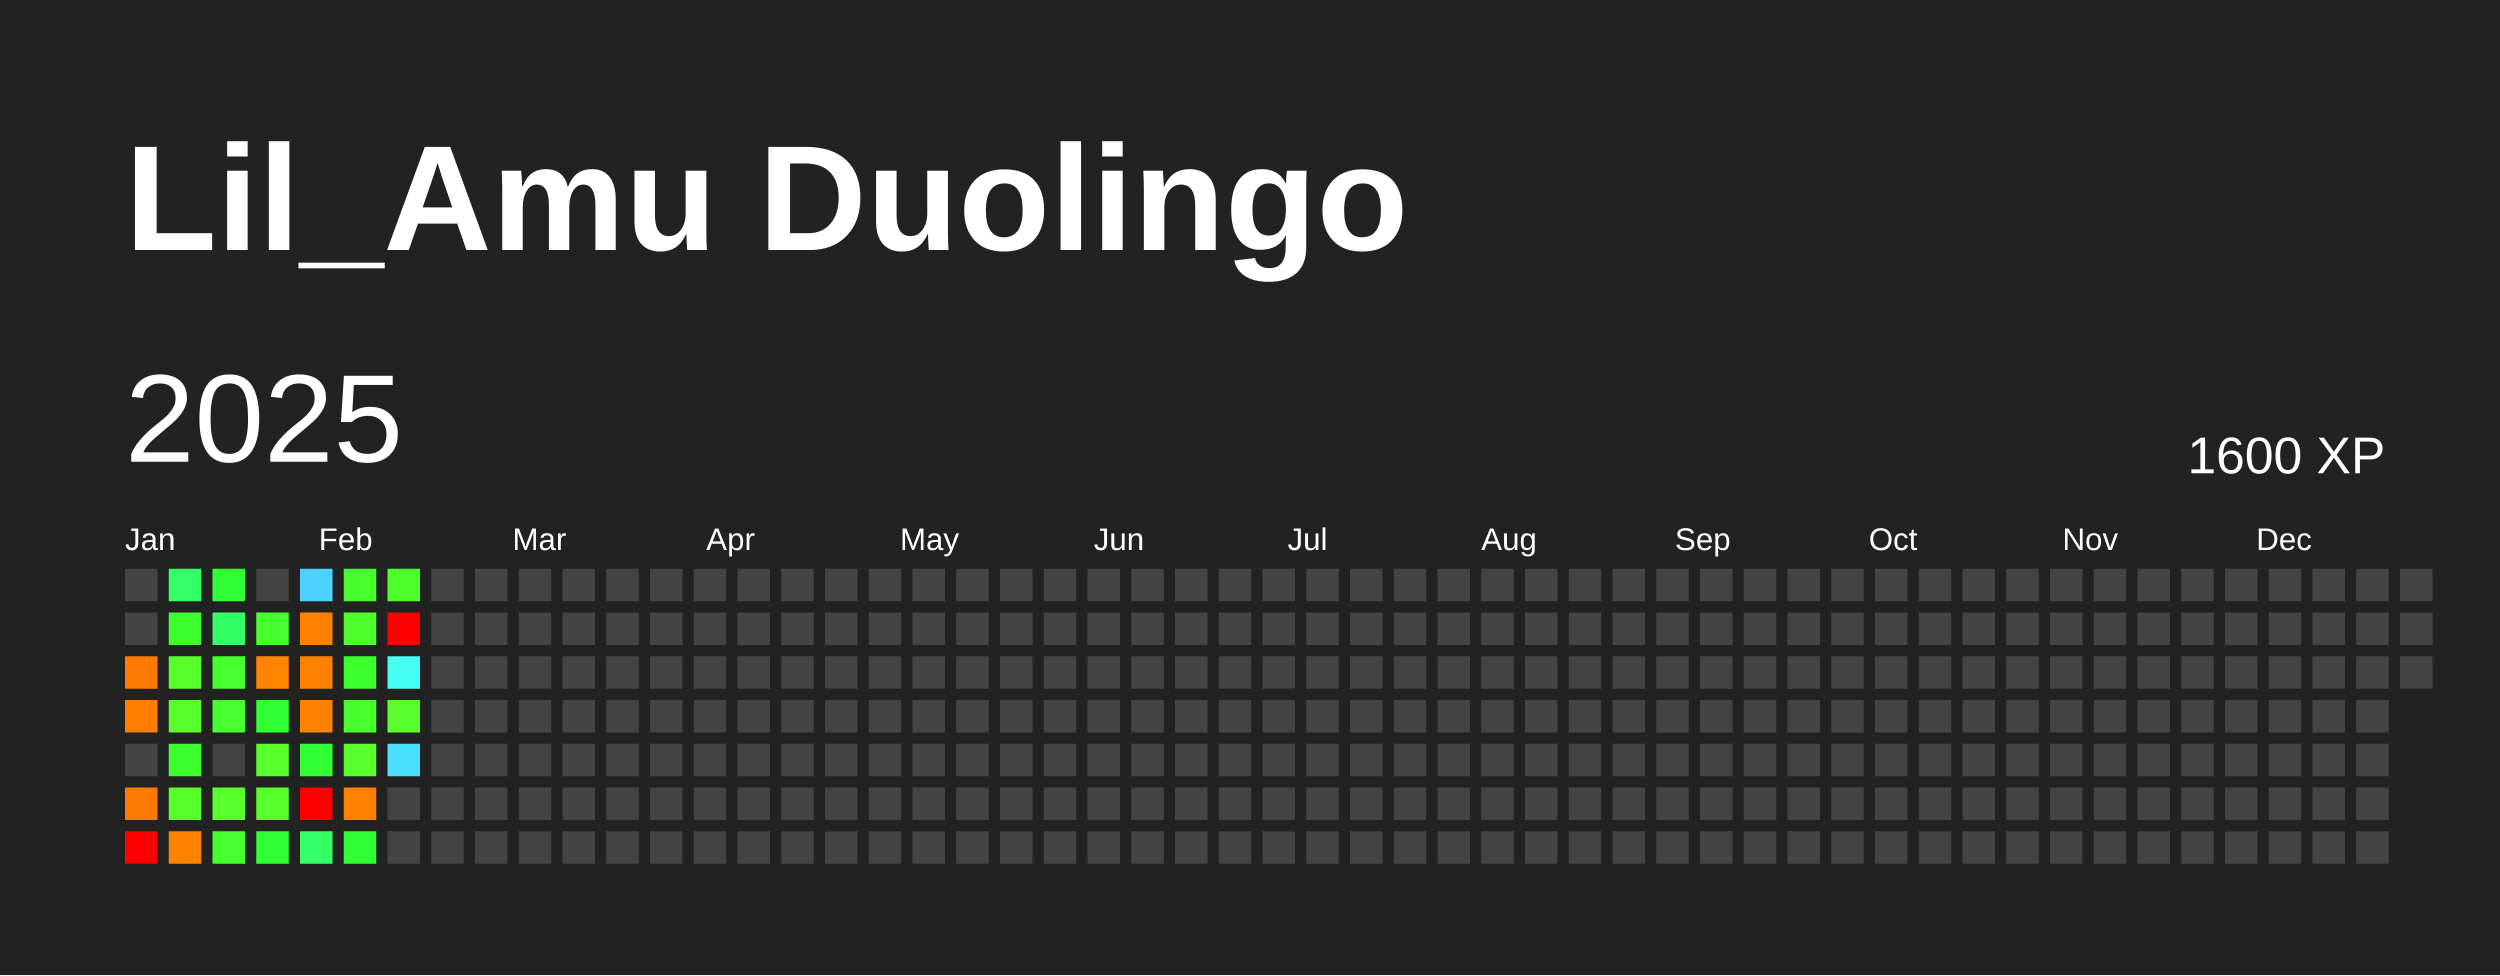
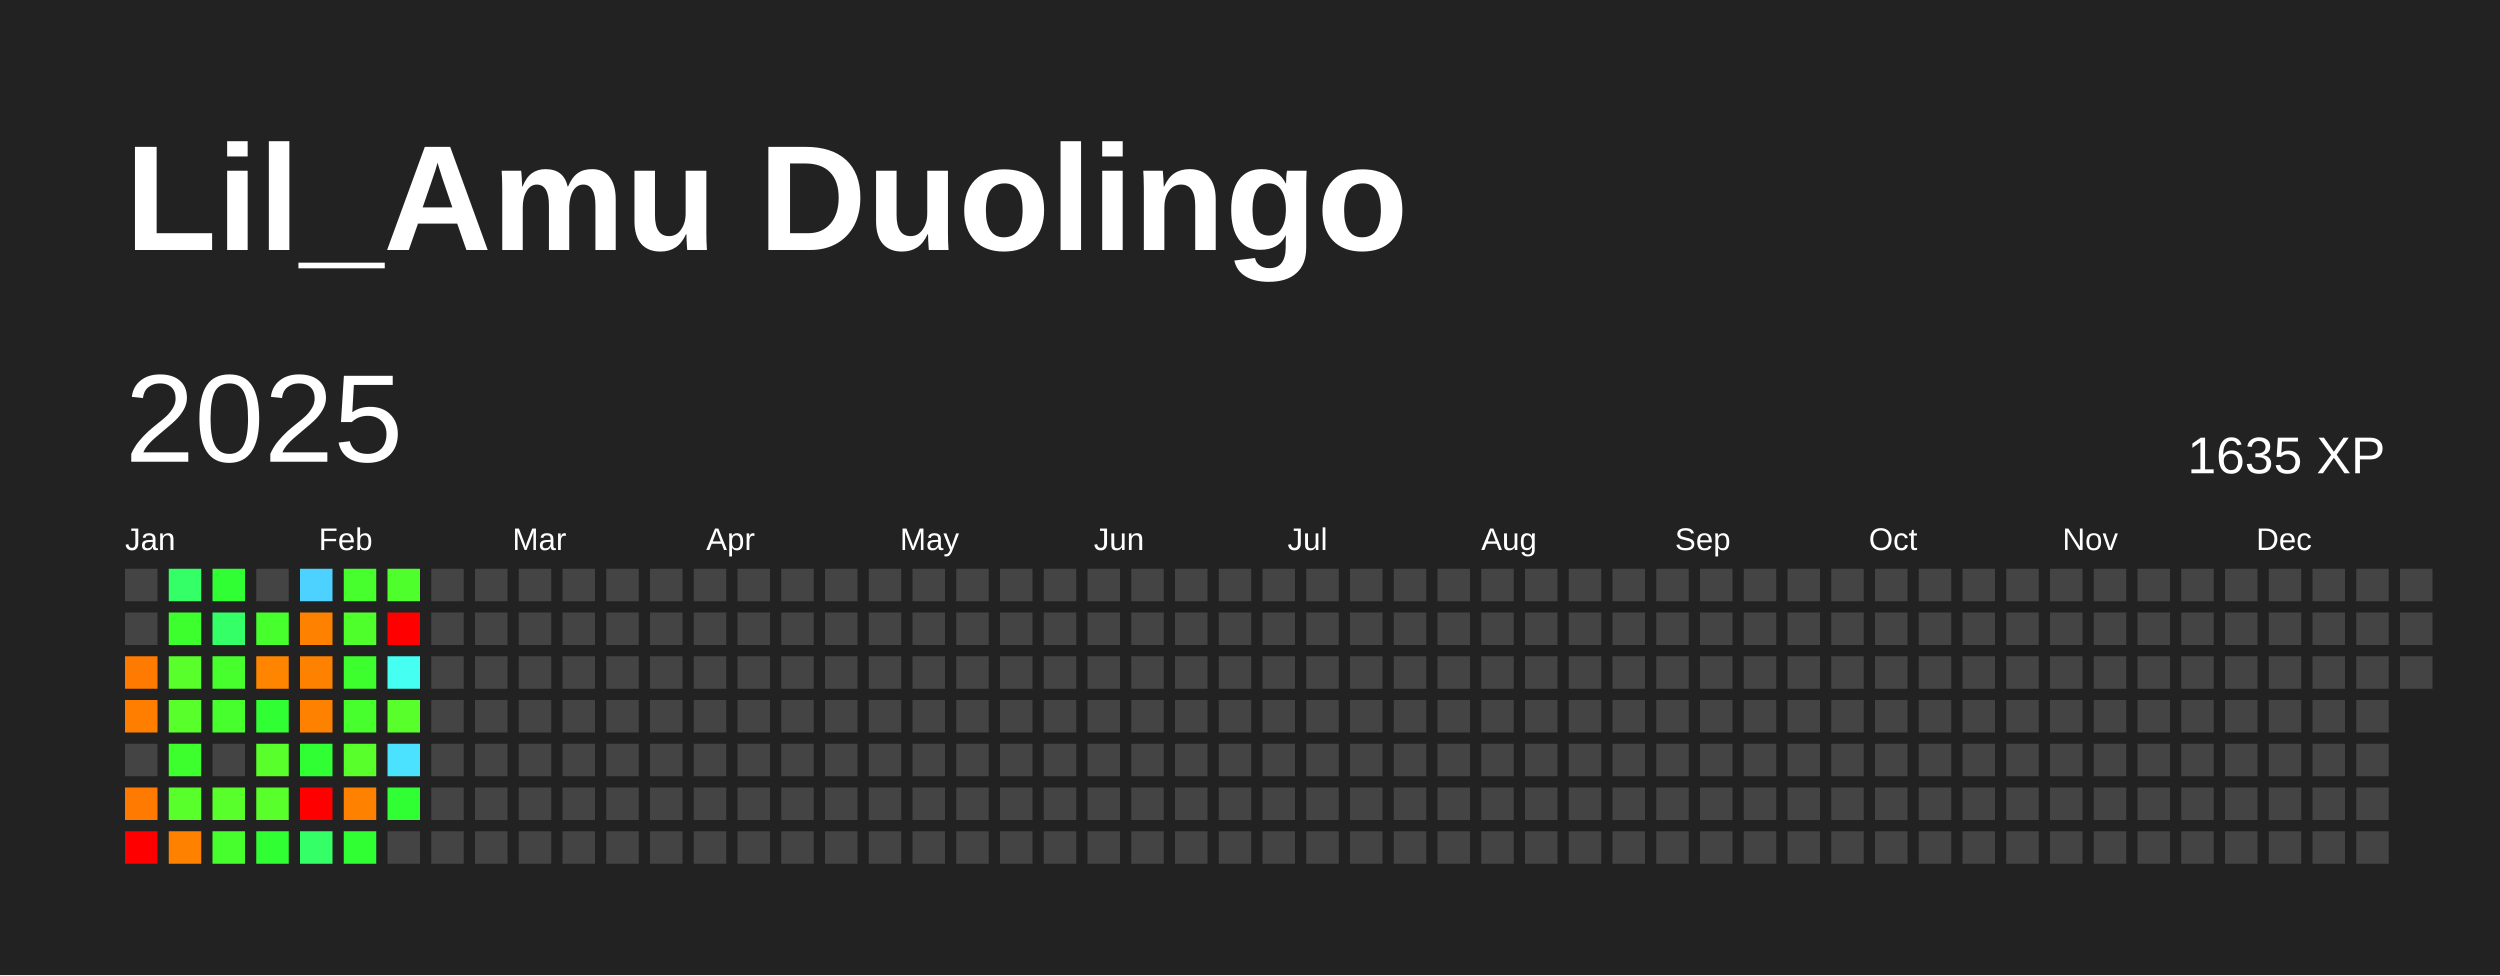
<svg xmlns="http://www.w3.org/2000/svg" baseProfile="full" height="78mm" version="1.1" viewBox="0,0,200,78" width="200mm">
  <defs />
  <rect fill="#222222" height="78" width="200" x="0" y="0" />
  <text fill="#FFFFFF" style="font-size:12px; font-family:Arial; font-weight:bold;" x="10" y="20">Lil_Amu Duolingo</text>
  <text dominant-baseline="hanging" fill="#FFFFFF" style="font-size:10.0px; font-family:Arial;" x="10" y="30">2025</text>
-   <text dominant-baseline="hanging" fill="#FFFFFF" style="font-size:4.125px; font-family:Arial;" x="175" y="35">1600 XP</text>
+   <text dominant-baseline="hanging" fill="#FFFFFF" style="font-size:4.125px; font-family:Arial;" x="175" y="35">1635 XP</text>
  <text fill="#FFFFFF" style="font-size:2.5px; font-family:Arial" x="10.0" y="44">Jan</text>
  <text fill="#FFFFFF" style="font-size:2.5px; font-family:Arial" x="25.5" y="44">Feb</text>
  <text fill="#FFFFFF" style="font-size:2.5px; font-family:Arial" x="41.0" y="44">Mar</text>
  <text fill="#FFFFFF" style="font-size:2.5px; font-family:Arial" x="56.5" y="44">Apr</text>
  <text fill="#FFFFFF" style="font-size:2.5px; font-family:Arial" x="72.0" y="44">May</text>
  <text fill="#FFFFFF" style="font-size:2.5px; font-family:Arial" x="87.5" y="44">Jun</text>
  <text fill="#FFFFFF" style="font-size:2.5px; font-family:Arial" x="103.0" y="44">Jul</text>
  <text fill="#FFFFFF" style="font-size:2.5px; font-family:Arial" x="118.5" y="44">Aug</text>
  <text fill="#FFFFFF" style="font-size:2.5px; font-family:Arial" x="134.0" y="44">Sep</text>
  <text fill="#FFFFFF" style="font-size:2.5px; font-family:Arial" x="149.5" y="44">Oct</text>
  <text fill="#FFFFFF" style="font-size:2.5px; font-family:Arial" x="165.0" y="44">Nov</text>
  <text fill="#FFFFFF" style="font-size:2.5px; font-family:Arial" x="180.5" y="44">Dec</text>
  <rect fill="#444444" height="2.6" width="2.6" x="10.0" y="45.5" />
  <rect fill="#444444" height="2.6" width="2.6" x="10.0" y="49.0" />
  <rect fill="#ff7a00" height="2.6" width="2.6" x="10.0" y="52.5" />
  <rect fill="#ff7e00" height="2.6" width="2.6" x="10.0" y="56.0" />
  <rect fill="#444444" height="2.6" width="2.6" x="10.0" y="59.5" />
  <rect fill="#ff7a00" height="2.6" width="2.6" x="10.0" y="63.0" />
  <rect fill="red" height="2.6" width="2.6" x="10.0" y="66.5" />
  <rect fill="#35ff67" height="2.6" width="2.6" x="13.5" y="45.5" />
  <rect fill="#3dff2e" height="2.6" width="2.6" x="13.5" y="49.0" />
  <rect fill="#58ff2a" height="2.6" width="2.6" x="13.5" y="52.5" />
  <rect fill="#58ff2a" height="2.6" width="2.6" x="13.5" y="56.0" />
  <rect fill="#3dff2e" height="2.6" width="2.6" x="13.5" y="59.5" />
  <rect fill="#58ff2a" height="2.6" width="2.6" x="13.5" y="63.0" />
  <rect fill="#ff8100" height="2.6" width="2.6" x="13.5" y="66.5" />
  <rect fill="#30ff33" height="2.6" width="2.6" x="17.0" y="45.5" />
  <rect fill="#35ff67" height="2.6" width="2.6" x="17.0" y="49.0" />
  <rect fill="#46ff2c" height="2.6" width="2.6" x="17.0" y="52.5" />
  <rect fill="#46ff2c" height="2.6" width="2.6" x="17.0" y="56.0" />
  <rect fill="#444444" height="2.6" width="2.6" x="17.0" y="59.5" />
  <rect fill="#58ff2a" height="2.6" width="2.6" x="17.0" y="63.0" />
  <rect fill="#46ff2c" height="2.6" width="2.6" x="17.0" y="66.5" />
  <rect fill="#444444" height="2.6" width="2.6" x="20.5" y="45.5" />
  <rect fill="#46ff2c" height="2.6" width="2.6" x="20.5" y="49.0" />
  <rect fill="#ff8500" height="2.6" width="2.6" x="20.5" y="52.5" />
  <rect fill="#30ff33" height="2.6" width="2.6" x="20.5" y="56.0" />
  <rect fill="#58ff2a" height="2.6" width="2.6" x="20.5" y="59.5" />
  <rect fill="#58ff2a" height="2.6" width="2.6" x="20.5" y="63.0" />
  <rect fill="#30ff33" height="2.6" width="2.6" x="20.5" y="66.5" />
  <rect fill="#4dd2ff" height="2.6" width="2.6" x="24.0" y="45.5" />
  <rect fill="#ff8100" height="2.6" width="2.6" x="24.0" y="49.0" />
  <rect fill="#ff8100" height="2.6" width="2.6" x="24.0" y="52.5" />
  <rect fill="#ff8100" height="2.6" width="2.6" x="24.0" y="56.0" />
  <rect fill="#30ff33" height="2.6" width="2.6" x="24.0" y="59.5" />
  <rect fill="red" height="2.6" width="2.6" x="24.0" y="63.0" />
  <rect fill="#35ff67" height="2.6" width="2.6" x="24.0" y="66.5" />
  <rect fill="#46ff2c" height="2.6" width="2.6" x="27.5" y="45.5" />
  <rect fill="#4fff2b" height="2.6" width="2.6" x="27.5" y="49.0" />
  <rect fill="#3dff2e" height="2.6" width="2.6" x="27.5" y="52.5" />
  <rect fill="#46ff2c" height="2.6" width="2.6" x="27.5" y="56.0" />
  <rect fill="#58ff2a" height="2.6" width="2.6" x="27.5" y="59.5" />
  <rect fill="#ff8100" height="2.6" width="2.6" x="27.5" y="63.0" />
  <rect fill="#30ff33" height="2.6" width="2.6" x="27.5" y="66.5" />
  <rect fill="#4fff2b" height="2.6" width="2.6" x="31.0" y="45.5" />
  <rect fill="red" height="2.6" width="2.6" x="31.0" y="49.0" />
  <rect fill="#45fff2" height="2.6" width="2.6" x="31.0" y="52.5" />
  <rect fill="#58ff2a" height="2.6" width="2.6" x="31.0" y="56.0" />
  <rect fill="#4be2ff" height="2.6" width="2.6" x="31.0" y="59.5" />
-   <rect fill="#444444" height="2.6" width="2.6" x="31.0" y="63.0" />
+   <rect fill="#30ff33" height="2.6" width="2.6" x="31.0" y="63.0" />
  <rect fill="#444444" height="2.6" width="2.6" x="31.0" y="66.5" />
  <rect fill="#444444" height="2.6" width="2.6" x="34.5" y="45.5" />
  <rect fill="#444444" height="2.6" width="2.6" x="34.5" y="49.0" />
  <rect fill="#444444" height="2.6" width="2.6" x="34.5" y="52.5" />
  <rect fill="#444444" height="2.6" width="2.6" x="34.5" y="56.0" />
  <rect fill="#444444" height="2.6" width="2.6" x="34.5" y="59.5" />
  <rect fill="#444444" height="2.6" width="2.6" x="34.5" y="63.0" />
  <rect fill="#444444" height="2.6" width="2.6" x="34.5" y="66.5" />
  <rect fill="#444444" height="2.6" width="2.6" x="38.0" y="45.5" />
  <rect fill="#444444" height="2.6" width="2.6" x="38.0" y="49.0" />
  <rect fill="#444444" height="2.6" width="2.6" x="38.0" y="52.5" />
  <rect fill="#444444" height="2.6" width="2.6" x="38.0" y="56.0" />
  <rect fill="#444444" height="2.6" width="2.6" x="38.0" y="59.5" />
  <rect fill="#444444" height="2.6" width="2.6" x="38.0" y="63.0" />
  <rect fill="#444444" height="2.6" width="2.6" x="38.0" y="66.5" />
  <rect fill="#444444" height="2.6" width="2.6" x="41.5" y="45.5" />
  <rect fill="#444444" height="2.6" width="2.6" x="41.5" y="49.0" />
  <rect fill="#444444" height="2.6" width="2.6" x="41.5" y="52.5" />
  <rect fill="#444444" height="2.6" width="2.6" x="41.5" y="56.0" />
  <rect fill="#444444" height="2.6" width="2.6" x="41.5" y="59.5" />
  <rect fill="#444444" height="2.6" width="2.6" x="41.5" y="63.0" />
  <rect fill="#444444" height="2.6" width="2.6" x="41.5" y="66.5" />
  <rect fill="#444444" height="2.6" width="2.6" x="45.0" y="45.5" />
  <rect fill="#444444" height="2.6" width="2.6" x="45.0" y="49.0" />
  <rect fill="#444444" height="2.6" width="2.6" x="45.0" y="52.5" />
  <rect fill="#444444" height="2.6" width="2.6" x="45.0" y="56.0" />
  <rect fill="#444444" height="2.6" width="2.6" x="45.0" y="59.5" />
  <rect fill="#444444" height="2.6" width="2.6" x="45.0" y="63.0" />
  <rect fill="#444444" height="2.6" width="2.6" x="45.0" y="66.5" />
  <rect fill="#444444" height="2.6" width="2.6" x="48.5" y="45.5" />
  <rect fill="#444444" height="2.6" width="2.6" x="48.5" y="49.0" />
  <rect fill="#444444" height="2.6" width="2.6" x="48.5" y="52.5" />
  <rect fill="#444444" height="2.6" width="2.6" x="48.5" y="56.0" />
  <rect fill="#444444" height="2.6" width="2.6" x="48.5" y="59.5" />
  <rect fill="#444444" height="2.6" width="2.6" x="48.5" y="63.0" />
  <rect fill="#444444" height="2.6" width="2.6" x="48.5" y="66.5" />
  <rect fill="#444444" height="2.6" width="2.6" x="52.0" y="45.5" />
  <rect fill="#444444" height="2.6" width="2.6" x="52.0" y="49.0" />
  <rect fill="#444444" height="2.6" width="2.6" x="52.0" y="52.5" />
  <rect fill="#444444" height="2.6" width="2.6" x="52.0" y="56.0" />
  <rect fill="#444444" height="2.6" width="2.6" x="52.0" y="59.5" />
  <rect fill="#444444" height="2.6" width="2.6" x="52.0" y="63.0" />
  <rect fill="#444444" height="2.6" width="2.6" x="52.0" y="66.5" />
  <rect fill="#444444" height="2.6" width="2.6" x="55.5" y="45.5" />
  <rect fill="#444444" height="2.6" width="2.6" x="55.5" y="49.0" />
  <rect fill="#444444" height="2.6" width="2.6" x="55.5" y="52.5" />
  <rect fill="#444444" height="2.6" width="2.6" x="55.5" y="56.0" />
  <rect fill="#444444" height="2.6" width="2.6" x="55.5" y="59.5" />
  <rect fill="#444444" height="2.6" width="2.6" x="55.5" y="63.0" />
  <rect fill="#444444" height="2.6" width="2.6" x="55.5" y="66.5" />
  <rect fill="#444444" height="2.6" width="2.6" x="59.0" y="45.5" />
  <rect fill="#444444" height="2.6" width="2.6" x="59.0" y="49.0" />
  <rect fill="#444444" height="2.6" width="2.6" x="59.0" y="52.5" />
  <rect fill="#444444" height="2.6" width="2.6" x="59.0" y="56.0" />
  <rect fill="#444444" height="2.6" width="2.6" x="59.0" y="59.5" />
  <rect fill="#444444" height="2.6" width="2.6" x="59.0" y="63.0" />
  <rect fill="#444444" height="2.6" width="2.6" x="59.0" y="66.5" />
  <rect fill="#444444" height="2.6" width="2.6" x="62.5" y="45.5" />
  <rect fill="#444444" height="2.6" width="2.6" x="62.5" y="49.0" />
  <rect fill="#444444" height="2.6" width="2.6" x="62.5" y="52.5" />
  <rect fill="#444444" height="2.6" width="2.6" x="62.5" y="56.0" />
  <rect fill="#444444" height="2.6" width="2.6" x="62.5" y="59.5" />
  <rect fill="#444444" height="2.6" width="2.6" x="62.5" y="63.0" />
  <rect fill="#444444" height="2.6" width="2.6" x="62.5" y="66.5" />
  <rect fill="#444444" height="2.6" width="2.6" x="66.0" y="45.5" />
  <rect fill="#444444" height="2.6" width="2.6" x="66.0" y="49.0" />
  <rect fill="#444444" height="2.6" width="2.6" x="66.0" y="52.5" />
  <rect fill="#444444" height="2.6" width="2.6" x="66.0" y="56.0" />
  <rect fill="#444444" height="2.6" width="2.6" x="66.0" y="59.5" />
  <rect fill="#444444" height="2.6" width="2.6" x="66.0" y="63.0" />
  <rect fill="#444444" height="2.6" width="2.6" x="66.0" y="66.5" />
  <rect fill="#444444" height="2.6" width="2.6" x="69.5" y="45.5" />
  <rect fill="#444444" height="2.6" width="2.6" x="69.5" y="49.0" />
  <rect fill="#444444" height="2.6" width="2.6" x="69.5" y="52.5" />
  <rect fill="#444444" height="2.6" width="2.6" x="69.5" y="56.0" />
  <rect fill="#444444" height="2.6" width="2.6" x="69.5" y="59.5" />
  <rect fill="#444444" height="2.6" width="2.6" x="69.5" y="63.0" />
  <rect fill="#444444" height="2.6" width="2.6" x="69.5" y="66.5" />
  <rect fill="#444444" height="2.6" width="2.6" x="73.0" y="45.5" />
  <rect fill="#444444" height="2.6" width="2.6" x="73.0" y="49.0" />
  <rect fill="#444444" height="2.6" width="2.6" x="73.0" y="52.5" />
  <rect fill="#444444" height="2.6" width="2.6" x="73.0" y="56.0" />
  <rect fill="#444444" height="2.6" width="2.6" x="73.0" y="59.5" />
  <rect fill="#444444" height="2.6" width="2.6" x="73.0" y="63.0" />
  <rect fill="#444444" height="2.6" width="2.6" x="73.0" y="66.5" />
  <rect fill="#444444" height="2.6" width="2.6" x="76.5" y="45.5" />
  <rect fill="#444444" height="2.6" width="2.6" x="76.5" y="49.0" />
  <rect fill="#444444" height="2.6" width="2.6" x="76.5" y="52.5" />
  <rect fill="#444444" height="2.6" width="2.6" x="76.5" y="56.0" />
  <rect fill="#444444" height="2.6" width="2.6" x="76.5" y="59.5" />
  <rect fill="#444444" height="2.6" width="2.6" x="76.5" y="63.0" />
  <rect fill="#444444" height="2.6" width="2.6" x="76.5" y="66.5" />
  <rect fill="#444444" height="2.6" width="2.6" x="80.0" y="45.5" />
  <rect fill="#444444" height="2.6" width="2.6" x="80.0" y="49.0" />
  <rect fill="#444444" height="2.6" width="2.6" x="80.0" y="52.5" />
  <rect fill="#444444" height="2.6" width="2.6" x="80.0" y="56.0" />
  <rect fill="#444444" height="2.6" width="2.6" x="80.0" y="59.5" />
  <rect fill="#444444" height="2.6" width="2.6" x="80.0" y="63.0" />
  <rect fill="#444444" height="2.6" width="2.6" x="80.0" y="66.5" />
  <rect fill="#444444" height="2.6" width="2.6" x="83.5" y="45.5" />
  <rect fill="#444444" height="2.6" width="2.6" x="83.5" y="49.0" />
  <rect fill="#444444" height="2.6" width="2.6" x="83.5" y="52.5" />
  <rect fill="#444444" height="2.6" width="2.6" x="83.5" y="56.0" />
  <rect fill="#444444" height="2.6" width="2.6" x="83.5" y="59.5" />
  <rect fill="#444444" height="2.6" width="2.6" x="83.5" y="63.0" />
  <rect fill="#444444" height="2.6" width="2.6" x="83.5" y="66.5" />
  <rect fill="#444444" height="2.6" width="2.6" x="87.0" y="45.5" />
  <rect fill="#444444" height="2.6" width="2.6" x="87.0" y="49.0" />
  <rect fill="#444444" height="2.6" width="2.6" x="87.0" y="52.5" />
  <rect fill="#444444" height="2.6" width="2.6" x="87.0" y="56.0" />
  <rect fill="#444444" height="2.6" width="2.6" x="87.0" y="59.5" />
  <rect fill="#444444" height="2.6" width="2.6" x="87.0" y="63.0" />
  <rect fill="#444444" height="2.6" width="2.6" x="87.0" y="66.5" />
  <rect fill="#444444" height="2.6" width="2.6" x="90.5" y="45.5" />
  <rect fill="#444444" height="2.6" width="2.6" x="90.5" y="49.0" />
  <rect fill="#444444" height="2.6" width="2.6" x="90.5" y="52.5" />
  <rect fill="#444444" height="2.6" width="2.6" x="90.5" y="56.0" />
  <rect fill="#444444" height="2.6" width="2.6" x="90.5" y="59.5" />
  <rect fill="#444444" height="2.6" width="2.6" x="90.5" y="63.0" />
  <rect fill="#444444" height="2.6" width="2.6" x="90.5" y="66.5" />
  <rect fill="#444444" height="2.6" width="2.6" x="94.0" y="45.5" />
  <rect fill="#444444" height="2.6" width="2.6" x="94.0" y="49.0" />
  <rect fill="#444444" height="2.6" width="2.6" x="94.0" y="52.5" />
  <rect fill="#444444" height="2.6" width="2.6" x="94.0" y="56.0" />
  <rect fill="#444444" height="2.6" width="2.6" x="94.0" y="59.5" />
  <rect fill="#444444" height="2.6" width="2.6" x="94.0" y="63.0" />
  <rect fill="#444444" height="2.6" width="2.6" x="94.0" y="66.5" />
  <rect fill="#444444" height="2.6" width="2.6" x="97.5" y="45.5" />
  <rect fill="#444444" height="2.6" width="2.6" x="97.5" y="49.0" />
  <rect fill="#444444" height="2.6" width="2.6" x="97.5" y="52.5" />
  <rect fill="#444444" height="2.6" width="2.6" x="97.5" y="56.0" />
  <rect fill="#444444" height="2.6" width="2.6" x="97.5" y="59.5" />
  <rect fill="#444444" height="2.6" width="2.6" x="97.5" y="63.0" />
  <rect fill="#444444" height="2.6" width="2.6" x="97.5" y="66.5" />
  <rect fill="#444444" height="2.6" width="2.6" x="101.0" y="45.5" />
  <rect fill="#444444" height="2.6" width="2.6" x="101.0" y="49.0" />
  <rect fill="#444444" height="2.6" width="2.6" x="101.0" y="52.5" />
  <rect fill="#444444" height="2.6" width="2.6" x="101.0" y="56.0" />
  <rect fill="#444444" height="2.6" width="2.6" x="101.0" y="59.5" />
  <rect fill="#444444" height="2.6" width="2.6" x="101.0" y="63.0" />
  <rect fill="#444444" height="2.6" width="2.6" x="101.0" y="66.5" />
  <rect fill="#444444" height="2.6" width="2.6" x="104.5" y="45.5" />
  <rect fill="#444444" height="2.6" width="2.6" x="104.5" y="49.0" />
  <rect fill="#444444" height="2.6" width="2.6" x="104.5" y="52.5" />
  <rect fill="#444444" height="2.6" width="2.6" x="104.5" y="56.0" />
  <rect fill="#444444" height="2.6" width="2.6" x="104.5" y="59.5" />
  <rect fill="#444444" height="2.6" width="2.6" x="104.5" y="63.0" />
  <rect fill="#444444" height="2.6" width="2.6" x="104.5" y="66.5" />
  <rect fill="#444444" height="2.6" width="2.6" x="108.0" y="45.5" />
  <rect fill="#444444" height="2.6" width="2.6" x="108.0" y="49.0" />
  <rect fill="#444444" height="2.6" width="2.6" x="108.0" y="52.5" />
  <rect fill="#444444" height="2.6" width="2.6" x="108.0" y="56.0" />
  <rect fill="#444444" height="2.6" width="2.6" x="108.0" y="59.5" />
  <rect fill="#444444" height="2.6" width="2.6" x="108.0" y="63.0" />
  <rect fill="#444444" height="2.6" width="2.6" x="108.0" y="66.5" />
  <rect fill="#444444" height="2.6" width="2.6" x="111.5" y="45.5" />
  <rect fill="#444444" height="2.6" width="2.6" x="111.5" y="49.0" />
  <rect fill="#444444" height="2.6" width="2.6" x="111.5" y="52.5" />
  <rect fill="#444444" height="2.6" width="2.6" x="111.5" y="56.0" />
  <rect fill="#444444" height="2.6" width="2.6" x="111.5" y="59.5" />
  <rect fill="#444444" height="2.6" width="2.6" x="111.5" y="63.0" />
  <rect fill="#444444" height="2.6" width="2.6" x="111.5" y="66.5" />
  <rect fill="#444444" height="2.6" width="2.6" x="115.0" y="45.5" />
  <rect fill="#444444" height="2.6" width="2.6" x="115.0" y="49.0" />
  <rect fill="#444444" height="2.6" width="2.6" x="115.0" y="52.5" />
  <rect fill="#444444" height="2.6" width="2.6" x="115.0" y="56.0" />
  <rect fill="#444444" height="2.6" width="2.6" x="115.0" y="59.5" />
  <rect fill="#444444" height="2.6" width="2.6" x="115.0" y="63.0" />
  <rect fill="#444444" height="2.6" width="2.6" x="115.0" y="66.5" />
  <rect fill="#444444" height="2.6" width="2.6" x="118.5" y="45.5" />
  <rect fill="#444444" height="2.6" width="2.6" x="118.5" y="49.0" />
  <rect fill="#444444" height="2.6" width="2.6" x="118.5" y="52.5" />
  <rect fill="#444444" height="2.6" width="2.6" x="118.5" y="56.0" />
  <rect fill="#444444" height="2.6" width="2.6" x="118.5" y="59.5" />
  <rect fill="#444444" height="2.6" width="2.6" x="118.5" y="63.0" />
  <rect fill="#444444" height="2.6" width="2.6" x="118.5" y="66.5" />
  <rect fill="#444444" height="2.6" width="2.6" x="122.0" y="45.5" />
  <rect fill="#444444" height="2.6" width="2.6" x="122.0" y="49.0" />
  <rect fill="#444444" height="2.6" width="2.6" x="122.0" y="52.5" />
  <rect fill="#444444" height="2.6" width="2.6" x="122.0" y="56.0" />
  <rect fill="#444444" height="2.6" width="2.6" x="122.0" y="59.5" />
  <rect fill="#444444" height="2.6" width="2.6" x="122.0" y="63.0" />
  <rect fill="#444444" height="2.6" width="2.6" x="122.0" y="66.5" />
  <rect fill="#444444" height="2.6" width="2.6" x="125.5" y="45.5" />
  <rect fill="#444444" height="2.6" width="2.6" x="125.5" y="49.0" />
  <rect fill="#444444" height="2.6" width="2.6" x="125.5" y="52.5" />
  <rect fill="#444444" height="2.6" width="2.6" x="125.5" y="56.0" />
  <rect fill="#444444" height="2.6" width="2.6" x="125.5" y="59.5" />
  <rect fill="#444444" height="2.6" width="2.6" x="125.5" y="63.0" />
  <rect fill="#444444" height="2.6" width="2.6" x="125.5" y="66.5" />
  <rect fill="#444444" height="2.6" width="2.6" x="129.0" y="45.5" />
  <rect fill="#444444" height="2.6" width="2.6" x="129.0" y="49.0" />
  <rect fill="#444444" height="2.6" width="2.6" x="129.0" y="52.5" />
  <rect fill="#444444" height="2.6" width="2.6" x="129.0" y="56.0" />
  <rect fill="#444444" height="2.6" width="2.6" x="129.0" y="59.5" />
  <rect fill="#444444" height="2.6" width="2.6" x="129.0" y="63.0" />
  <rect fill="#444444" height="2.6" width="2.6" x="129.0" y="66.5" />
  <rect fill="#444444" height="2.6" width="2.6" x="132.5" y="45.5" />
  <rect fill="#444444" height="2.6" width="2.6" x="132.5" y="49.0" />
  <rect fill="#444444" height="2.6" width="2.6" x="132.5" y="52.5" />
  <rect fill="#444444" height="2.6" width="2.6" x="132.5" y="56.0" />
  <rect fill="#444444" height="2.6" width="2.6" x="132.5" y="59.5" />
  <rect fill="#444444" height="2.6" width="2.6" x="132.5" y="63.0" />
  <rect fill="#444444" height="2.6" width="2.6" x="132.5" y="66.5" />
  <rect fill="#444444" height="2.6" width="2.6" x="136.0" y="45.5" />
  <rect fill="#444444" height="2.6" width="2.6" x="136.0" y="49.0" />
  <rect fill="#444444" height="2.6" width="2.6" x="136.0" y="52.5" />
  <rect fill="#444444" height="2.6" width="2.6" x="136.0" y="56.0" />
  <rect fill="#444444" height="2.6" width="2.6" x="136.0" y="59.5" />
  <rect fill="#444444" height="2.6" width="2.6" x="136.0" y="63.0" />
  <rect fill="#444444" height="2.6" width="2.6" x="136.0" y="66.5" />
  <rect fill="#444444" height="2.6" width="2.6" x="139.5" y="45.5" />
  <rect fill="#444444" height="2.6" width="2.6" x="139.5" y="49.0" />
  <rect fill="#444444" height="2.6" width="2.6" x="139.5" y="52.5" />
  <rect fill="#444444" height="2.6" width="2.6" x="139.5" y="56.0" />
  <rect fill="#444444" height="2.6" width="2.6" x="139.5" y="59.5" />
  <rect fill="#444444" height="2.6" width="2.6" x="139.5" y="63.0" />
  <rect fill="#444444" height="2.6" width="2.6" x="139.5" y="66.5" />
  <rect fill="#444444" height="2.6" width="2.6" x="143.0" y="45.5" />
  <rect fill="#444444" height="2.6" width="2.6" x="143.0" y="49.0" />
  <rect fill="#444444" height="2.6" width="2.6" x="143.0" y="52.5" />
  <rect fill="#444444" height="2.6" width="2.6" x="143.0" y="56.0" />
  <rect fill="#444444" height="2.6" width="2.6" x="143.0" y="59.5" />
  <rect fill="#444444" height="2.6" width="2.6" x="143.0" y="63.0" />
  <rect fill="#444444" height="2.6" width="2.6" x="143.0" y="66.5" />
  <rect fill="#444444" height="2.6" width="2.6" x="146.5" y="45.5" />
  <rect fill="#444444" height="2.6" width="2.6" x="146.5" y="49.0" />
  <rect fill="#444444" height="2.6" width="2.6" x="146.5" y="52.5" />
  <rect fill="#444444" height="2.6" width="2.6" x="146.5" y="56.0" />
  <rect fill="#444444" height="2.6" width="2.6" x="146.5" y="59.5" />
  <rect fill="#444444" height="2.6" width="2.6" x="146.5" y="63.0" />
  <rect fill="#444444" height="2.6" width="2.6" x="146.5" y="66.5" />
  <rect fill="#444444" height="2.6" width="2.6" x="150.0" y="45.5" />
  <rect fill="#444444" height="2.6" width="2.6" x="150.0" y="49.0" />
  <rect fill="#444444" height="2.6" width="2.6" x="150.0" y="52.5" />
  <rect fill="#444444" height="2.6" width="2.6" x="150.0" y="56.0" />
  <rect fill="#444444" height="2.6" width="2.6" x="150.0" y="59.5" />
  <rect fill="#444444" height="2.6" width="2.6" x="150.0" y="63.0" />
  <rect fill="#444444" height="2.6" width="2.6" x="150.0" y="66.5" />
  <rect fill="#444444" height="2.6" width="2.6" x="153.5" y="45.5" />
  <rect fill="#444444" height="2.6" width="2.6" x="153.5" y="49.0" />
  <rect fill="#444444" height="2.6" width="2.6" x="153.5" y="52.5" />
  <rect fill="#444444" height="2.6" width="2.6" x="153.5" y="56.0" />
  <rect fill="#444444" height="2.6" width="2.6" x="153.5" y="59.5" />
  <rect fill="#444444" height="2.6" width="2.6" x="153.5" y="63.0" />
  <rect fill="#444444" height="2.6" width="2.6" x="153.5" y="66.5" />
  <rect fill="#444444" height="2.6" width="2.6" x="157.0" y="45.5" />
  <rect fill="#444444" height="2.6" width="2.6" x="157.0" y="49.0" />
  <rect fill="#444444" height="2.6" width="2.6" x="157.0" y="52.5" />
  <rect fill="#444444" height="2.6" width="2.6" x="157.0" y="56.0" />
  <rect fill="#444444" height="2.6" width="2.6" x="157.0" y="59.5" />
  <rect fill="#444444" height="2.6" width="2.6" x="157.0" y="63.0" />
  <rect fill="#444444" height="2.6" width="2.6" x="157.0" y="66.5" />
  <rect fill="#444444" height="2.6" width="2.6" x="160.5" y="45.5" />
  <rect fill="#444444" height="2.6" width="2.6" x="160.5" y="49.0" />
  <rect fill="#444444" height="2.6" width="2.6" x="160.5" y="52.5" />
  <rect fill="#444444" height="2.6" width="2.6" x="160.5" y="56.0" />
  <rect fill="#444444" height="2.6" width="2.6" x="160.5" y="59.5" />
  <rect fill="#444444" height="2.6" width="2.6" x="160.5" y="63.0" />
  <rect fill="#444444" height="2.6" width="2.6" x="160.5" y="66.5" />
  <rect fill="#444444" height="2.6" width="2.6" x="164.0" y="45.5" />
  <rect fill="#444444" height="2.6" width="2.6" x="164.0" y="49.0" />
  <rect fill="#444444" height="2.6" width="2.6" x="164.0" y="52.5" />
  <rect fill="#444444" height="2.6" width="2.6" x="164.0" y="56.0" />
  <rect fill="#444444" height="2.6" width="2.6" x="164.0" y="59.5" />
  <rect fill="#444444" height="2.6" width="2.6" x="164.0" y="63.0" />
  <rect fill="#444444" height="2.6" width="2.6" x="164.0" y="66.5" />
  <rect fill="#444444" height="2.6" width="2.6" x="167.5" y="45.5" />
  <rect fill="#444444" height="2.6" width="2.6" x="167.5" y="49.0" />
  <rect fill="#444444" height="2.6" width="2.6" x="167.5" y="52.5" />
  <rect fill="#444444" height="2.6" width="2.6" x="167.5" y="56.0" />
  <rect fill="#444444" height="2.6" width="2.6" x="167.5" y="59.5" />
  <rect fill="#444444" height="2.6" width="2.6" x="167.5" y="63.0" />
  <rect fill="#444444" height="2.6" width="2.6" x="167.5" y="66.5" />
  <rect fill="#444444" height="2.6" width="2.6" x="171.0" y="45.5" />
  <rect fill="#444444" height="2.6" width="2.6" x="171.0" y="49.0" />
  <rect fill="#444444" height="2.6" width="2.6" x="171.0" y="52.5" />
  <rect fill="#444444" height="2.6" width="2.6" x="171.0" y="56.0" />
  <rect fill="#444444" height="2.6" width="2.6" x="171.0" y="59.5" />
  <rect fill="#444444" height="2.6" width="2.6" x="171.0" y="63.0" />
  <rect fill="#444444" height="2.6" width="2.6" x="171.0" y="66.5" />
  <rect fill="#444444" height="2.6" width="2.6" x="174.5" y="45.5" />
  <rect fill="#444444" height="2.6" width="2.6" x="174.5" y="49.0" />
  <rect fill="#444444" height="2.6" width="2.6" x="174.5" y="52.5" />
  <rect fill="#444444" height="2.6" width="2.6" x="174.5" y="56.0" />
  <rect fill="#444444" height="2.6" width="2.6" x="174.5" y="59.5" />
  <rect fill="#444444" height="2.6" width="2.6" x="174.5" y="63.0" />
  <rect fill="#444444" height="2.6" width="2.6" x="174.5" y="66.5" />
  <rect fill="#444444" height="2.6" width="2.6" x="178.0" y="45.5" />
  <rect fill="#444444" height="2.6" width="2.6" x="178.0" y="49.0" />
  <rect fill="#444444" height="2.6" width="2.6" x="178.0" y="52.5" />
  <rect fill="#444444" height="2.6" width="2.6" x="178.0" y="56.0" />
  <rect fill="#444444" height="2.6" width="2.6" x="178.0" y="59.5" />
  <rect fill="#444444" height="2.6" width="2.6" x="178.0" y="63.0" />
  <rect fill="#444444" height="2.6" width="2.6" x="178.0" y="66.5" />
  <rect fill="#444444" height="2.6" width="2.6" x="181.5" y="45.5" />
  <rect fill="#444444" height="2.6" width="2.6" x="181.5" y="49.0" />
  <rect fill="#444444" height="2.6" width="2.6" x="181.5" y="52.5" />
  <rect fill="#444444" height="2.6" width="2.6" x="181.5" y="56.0" />
  <rect fill="#444444" height="2.6" width="2.6" x="181.5" y="59.5" />
  <rect fill="#444444" height="2.6" width="2.6" x="181.5" y="63.0" />
  <rect fill="#444444" height="2.6" width="2.6" x="181.5" y="66.5" />
  <rect fill="#444444" height="2.6" width="2.6" x="185.0" y="45.5" />
  <rect fill="#444444" height="2.6" width="2.6" x="185.0" y="49.0" />
  <rect fill="#444444" height="2.6" width="2.6" x="185.0" y="52.5" />
  <rect fill="#444444" height="2.6" width="2.6" x="185.0" y="56.0" />
  <rect fill="#444444" height="2.6" width="2.6" x="185.0" y="59.5" />
  <rect fill="#444444" height="2.6" width="2.6" x="185.0" y="63.0" />
  <rect fill="#444444" height="2.6" width="2.6" x="185.0" y="66.5" />
  <rect fill="#444444" height="2.6" width="2.6" x="188.5" y="45.5" />
  <rect fill="#444444" height="2.6" width="2.6" x="188.5" y="49.0" />
  <rect fill="#444444" height="2.6" width="2.6" x="188.5" y="52.5" />
  <rect fill="#444444" height="2.6" width="2.6" x="188.5" y="56.0" />
  <rect fill="#444444" height="2.6" width="2.6" x="188.5" y="59.5" />
  <rect fill="#444444" height="2.6" width="2.6" x="188.5" y="63.0" />
  <rect fill="#444444" height="2.6" width="2.6" x="188.5" y="66.5" />
  <rect fill="#444444" height="2.6" width="2.6" x="192.0" y="45.5" />
  <rect fill="#444444" height="2.6" width="2.6" x="192.0" y="49.0" />
  <rect fill="#444444" height="2.6" width="2.6" x="192.0" y="52.5" />
</svg>
